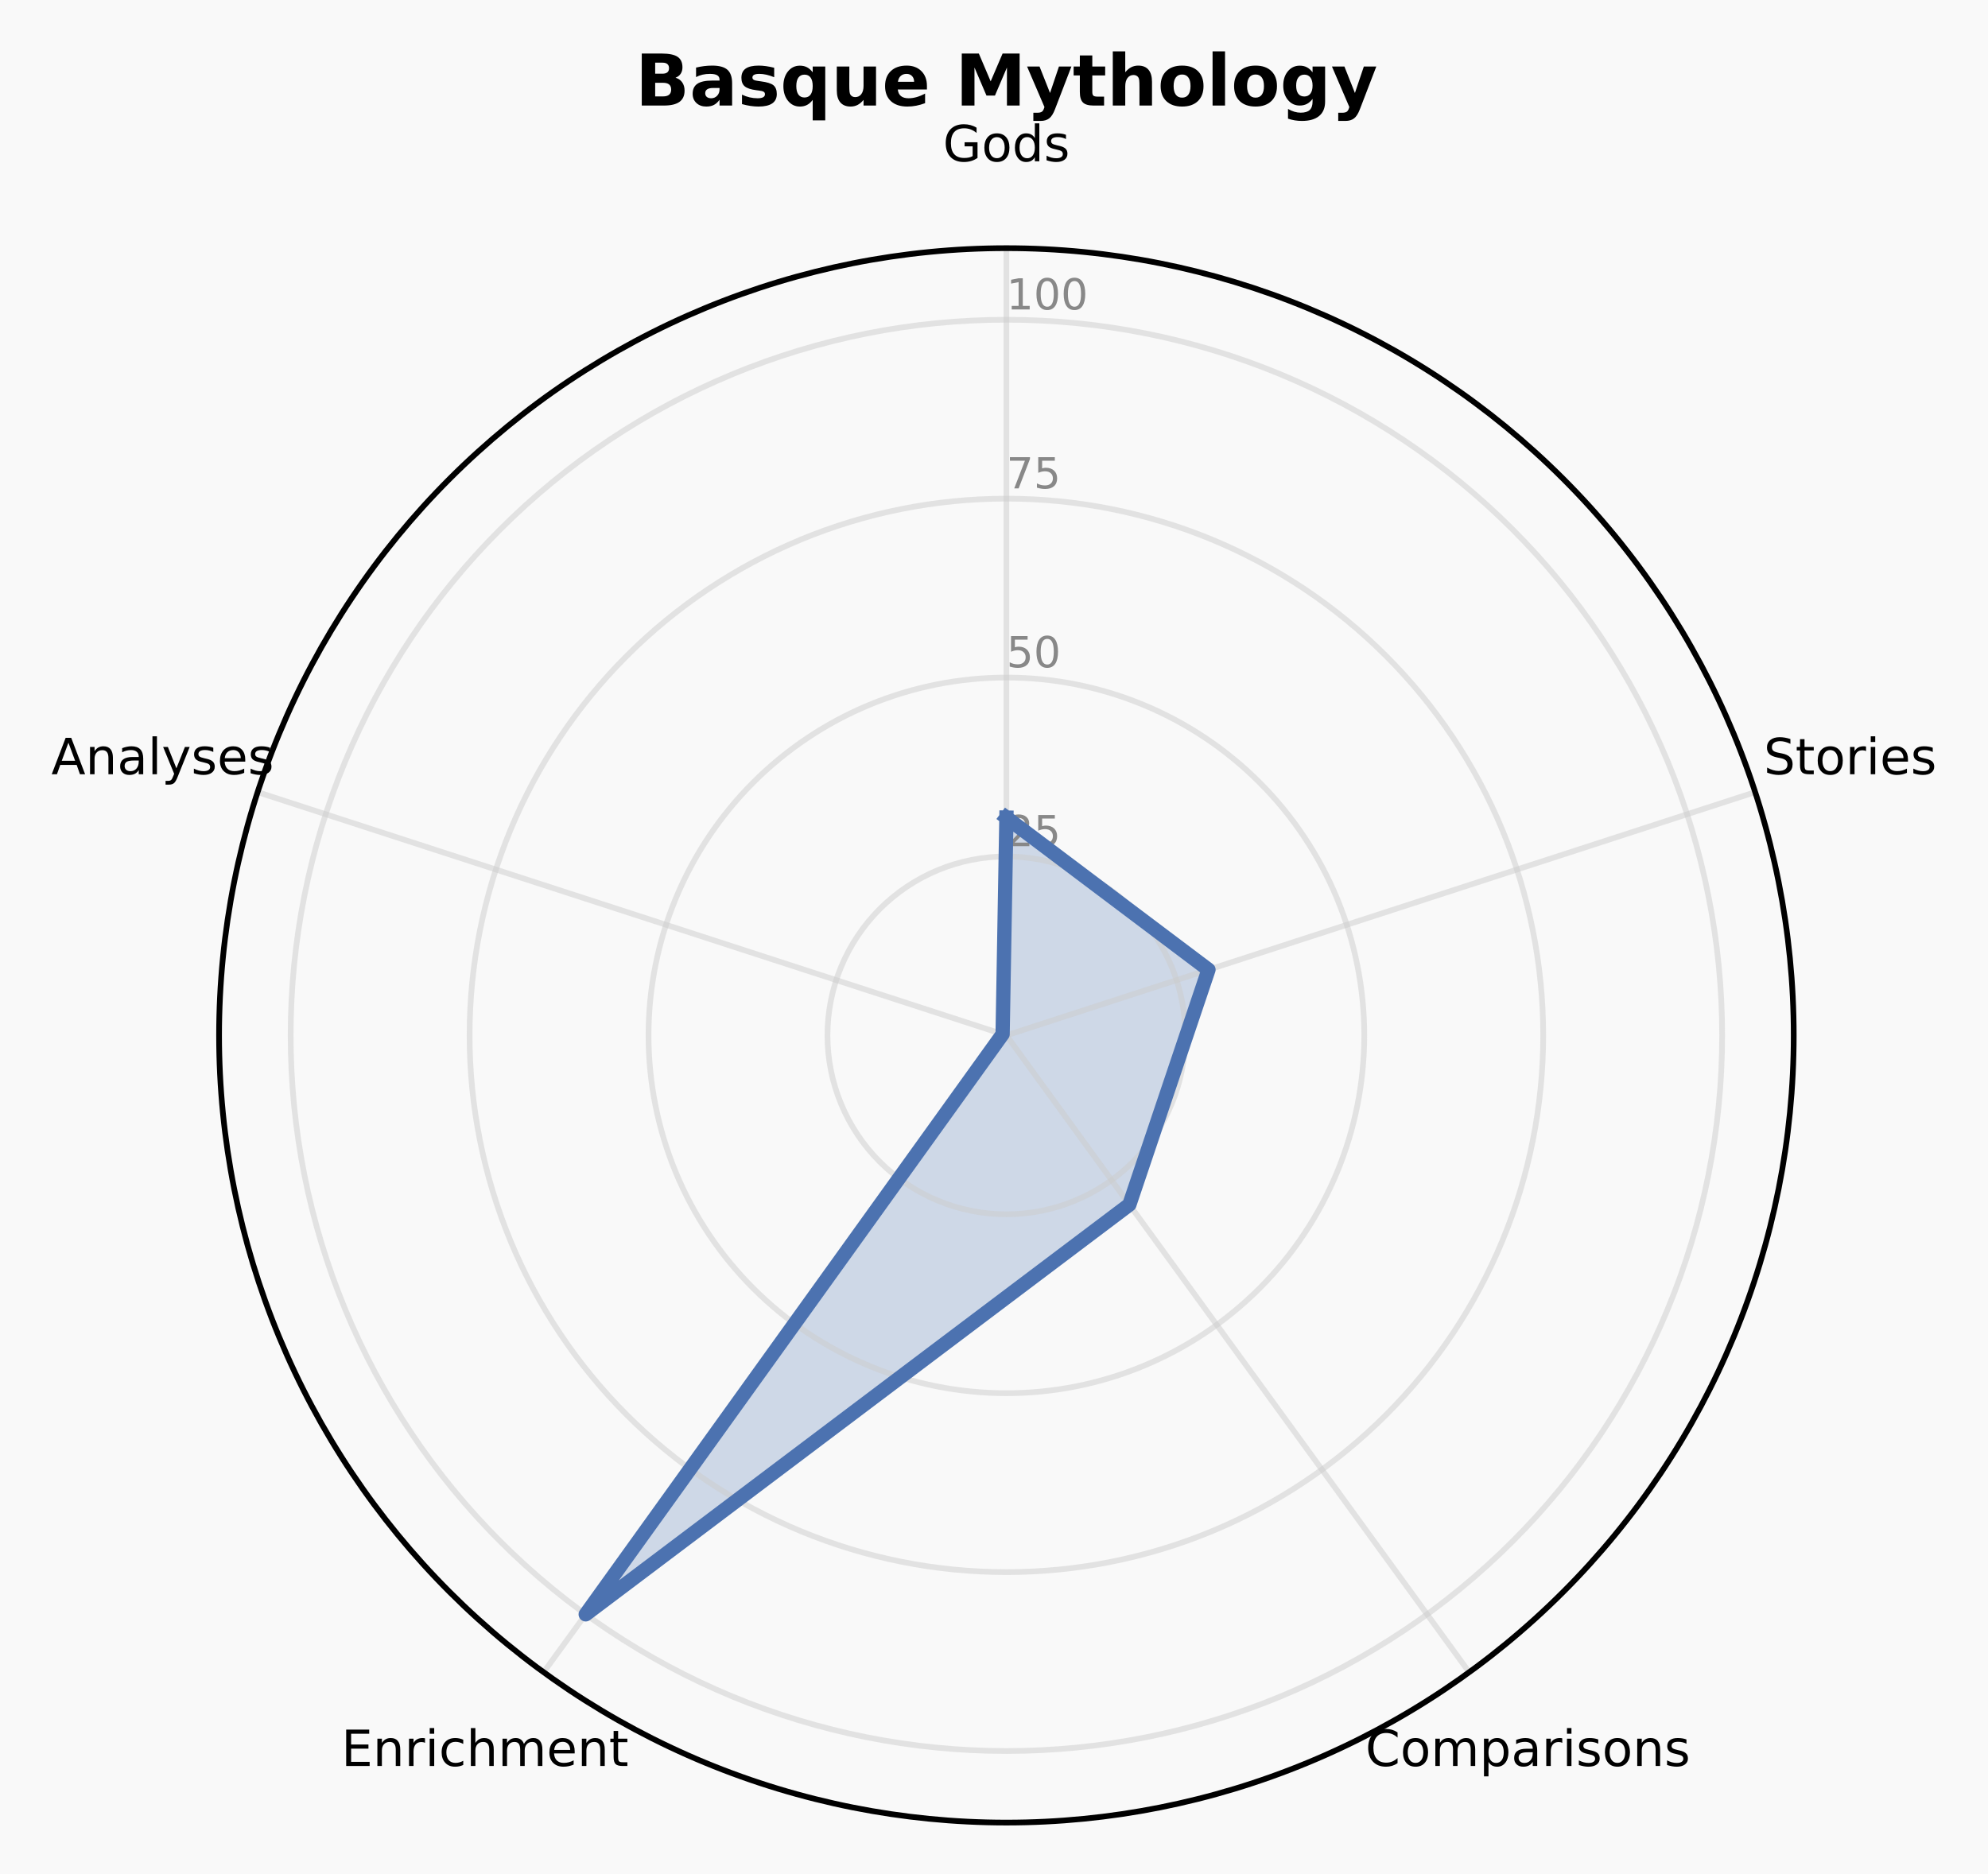
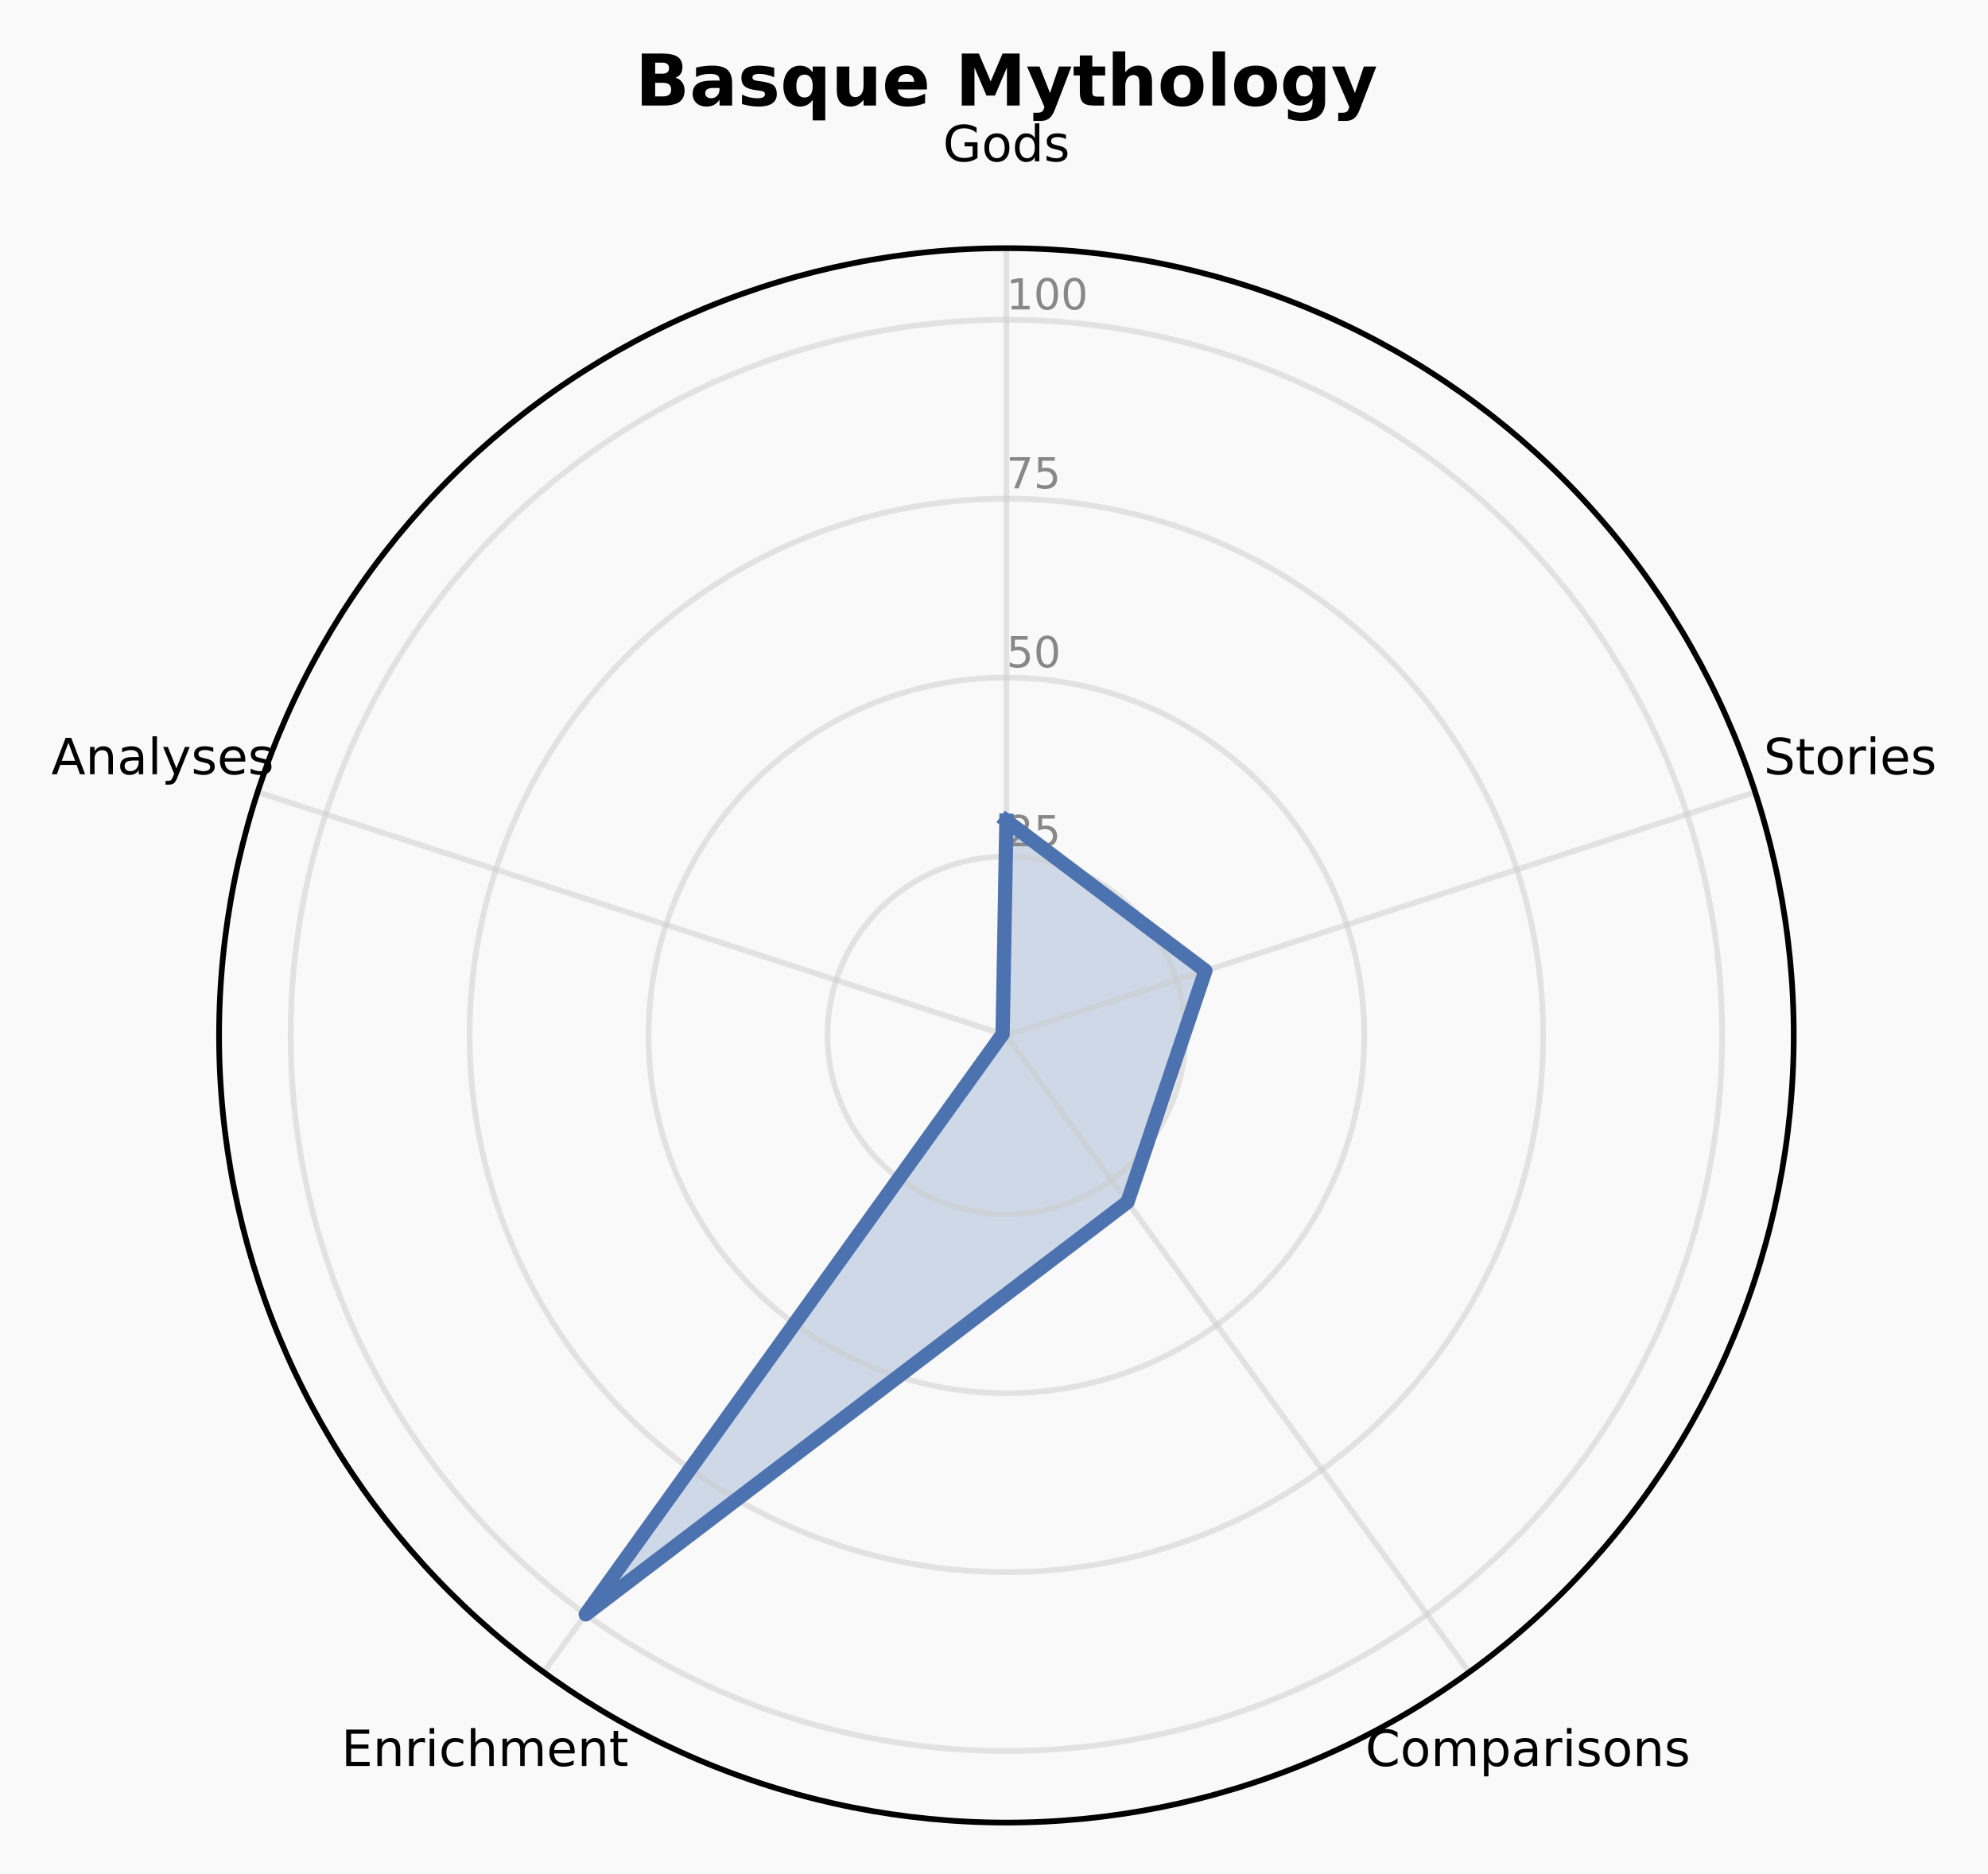
<svg xmlns="http://www.w3.org/2000/svg" xmlns:xlink="http://www.w3.org/1999/xlink" width="278.709pt" height="262.758pt" viewBox="0 0 278.709 262.758" version="1.1">
  <defs>
    <style type="text/css">*{stroke-linejoin: round; stroke-linecap: butt}</style>
  </defs>
  <g id="figure_1">
    <g id="patch_1">
      <path d="M 0 262.758  L 278.709 262.758  L 278.709 0  L 0 0  z " style="fill: #f9f9f9" />
    </g>
    <g id="axes_1">
      <g id="patch_2">
        <path d="M 251.473 145.178  C 251.473 130.683 248.618 116.329 243.071 102.938  C 237.524 89.546 229.393 77.377 219.143 67.128  C 208.894 56.878 196.725 48.748 183.334 43.201  C 169.942 37.654 155.588 34.798 141.093 34.798  C 126.598 34.798 112.244 37.654 98.853 43.201  C 85.461 48.748 73.293 56.878 63.043 67.128  C 52.794 77.377 44.663 89.546 39.116 102.938  C 33.569 116.329 30.714 130.683 30.714 145.178  C 30.714 159.673 33.569 174.027 39.116 187.418  C 44.663 200.81 52.794 212.979 63.043 223.228  C 73.293 233.478 85.461 241.609 98.853 247.155  C 112.244 252.702 126.598 255.558 141.093 255.558  C 155.588 255.558 169.942 252.702 183.334 247.155  C 196.725 241.609 208.894 233.478 219.143 223.228  C 229.393 212.979 237.524 200.81 243.071 187.418  C 248.618 174.027 251.473 159.673 251.473 145.178  M 141.093 145.178  C 141.093 145.178 141.093 145.178 141.093 145.178  C 141.093 145.178 141.093 145.178 141.093 145.178  C 141.093 145.178 141.093 145.178 141.093 145.178  C 141.093 145.178 141.093 145.178 141.093 145.178  C 141.093 145.178 141.093 145.178 141.093 145.178  C 141.093 145.178 141.093 145.178 141.093 145.178  C 141.093 145.178 141.093 145.178 141.093 145.178  C 141.093 145.178 141.093 145.178 141.093 145.178  C 141.093 145.178 141.093 145.178 141.093 145.178  C 141.093 145.178 141.093 145.178 141.093 145.178  C 141.093 145.178 141.093 145.178 141.093 145.178  C 141.093 145.178 141.093 145.178 141.093 145.178  C 141.093 145.178 141.093 145.178 141.093 145.178  C 141.093 145.178 141.093 145.178 141.093 145.178  C 141.093 145.178 141.093 145.178 141.093 145.178  C 141.093 145.178 141.093 145.178 141.093 145.178  z " style="fill: #f9f9f9" />
      </g>
      <g id="patch_3">
-         <path d="M 141.093 114.638  L 169.425 135.972  L 158.334 168.908  L 82.112 226.359  L 140.563 145.006  z " clip-path="url(#pfc10787998)" style="fill: #4c72b0; opacity: 0.25; stroke: #4c72b0; stroke-linejoin: miter" />
+         <path d="M 141.093 115.075  L 168.989 136.114  L 158.073 168.548  L 82.112 226.359  L 140.563 145.006  z " clip-path="url(#pab6b3aecd0)" style="fill: #4c72b0; opacity: 0.25; stroke: #4c72b0; stroke-linejoin: miter" />
      </g>
      <g id="matplotlib.axis_1">
        <g id="xtick_1">
          <g id="line2d_1">
-             <path d="M 141.093 145.178  L 141.093 34.798  " clip-path="url(#pfc10787998)" style="fill: none; stroke: #cccccc; stroke-opacity: 0.5; stroke-width: 0.8; stroke-linecap: square" />
+             <path d="M 141.093 145.178  L 141.093 34.798  " clip-path="url(#pab6b3aecd0)" style="fill: none; stroke: #cccccc; stroke-opacity: 0.5; stroke-width: 0.8; stroke-linecap: square" />
          </g>
          <g id="text_1">
            <g transform="translate(132.1945 22.61707) scale(0.07 -0.07)">
              <defs>
                <path id="DejaVuSans-2a" d="M 3809 666  L 3809 1919  L 2778 1919  L 2778 2438  L 4434 2438  L 4434 434  Q 4069 175 3628 42  Q 3188 -91 2688 -91  Q 1594 -91 976 548  Q 359 1188 359 2328  Q 359 3472 976 4111  Q 1594 4750 2688 4750  Q 3144 4750 3555 4637  Q 3966 4525 4313 4306  L 4313 3634  Q 3963 3931 3569 4081  Q 3175 4231 2741 4231  Q 1884 4231 1454 3753  Q 1025 3275 1025 2328  Q 1025 1384 1454 906  Q 1884 428 2741 428  Q 3075 428 3337 486  Q 3600 544 3809 666  z " transform="scale(0.015625)" />
                <path id="DejaVuSans-52" d="M 1959 3097  Q 1497 3097 1228 2736  Q 959 2375 959 1747  Q 959 1119 1226 758  Q 1494 397 1959 397  Q 2419 397 2687 759  Q 2956 1122 2956 1747  Q 2956 2369 2687 2733  Q 2419 3097 1959 3097  z M 1959 3584  Q 2709 3584 3137 3096  Q 3566 2609 3566 1747  Q 3566 888 3137 398  Q 2709 -91 1959 -91  Q 1206 -91 779 398  Q 353 888 353 1747  Q 353 2609 779 3096  Q 1206 3584 1959 3584  z " transform="scale(0.015625)" />
                <path id="DejaVuSans-47" d="M 2906 2969  L 2906 4863  L 3481 4863  L 3481 0  L 2906 0  L 2906 525  Q 2725 213 2448 61  Q 2172 -91 1784 -91  Q 1150 -91 751 415  Q 353 922 353 1747  Q 353 2572 751 3078  Q 1150 3584 1784 3584  Q 2172 3584 2448 3432  Q 2725 3281 2906 2969  z M 947 1747  Q 947 1113 1208 752  Q 1469 391 1925 391  Q 2381 391 2643 752  Q 2906 1113 2906 1747  Q 2906 2381 2643 2742  Q 2381 3103 1925 3103  Q 1469 3103 1208 2742  Q 947 2381 947 1747  z " transform="scale(0.015625)" />
                <path id="DejaVuSans-56" d="M 2834 3397  L 2834 2853  Q 2591 2978 2328 3040  Q 2066 3103 1784 3103  Q 1356 3103 1142 2972  Q 928 2841 928 2578  Q 928 2378 1081 2264  Q 1234 2150 1697 2047  L 1894 2003  Q 2506 1872 2764 1633  Q 3022 1394 3022 966  Q 3022 478 2636 193  Q 2250 -91 1575 -91  Q 1294 -91 989 -36  Q 684 19 347 128  L 347 722  Q 666 556 975 473  Q 1284 391 1588 391  Q 1994 391 2212 530  Q 2431 669 2431 922  Q 2431 1156 2273 1281  Q 2116 1406 1581 1522  L 1381 1569  Q 847 1681 609 1914  Q 372 2147 372 2553  Q 372 3047 722 3315  Q 1072 3584 1716 3584  Q 2034 3584 2315 3537  Q 2597 3491 2834 3397  z " transform="scale(0.015625)" />
              </defs>
              <use xlink:href="#DejaVuSans-2a" />
              <use xlink:href="#DejaVuSans-52" transform="translate(77.48438 0)" />
              <use xlink:href="#DejaVuSans-47" transform="translate(138.6719 0)" />
              <use xlink:href="#DejaVuSans-56" transform="translate(202.1562 0)" />
            </g>
          </g>
        </g>
        <g id="xtick_2">
          <g id="line2d_2">
-             <path d="M 141.093 145.178  L 246.07 111.069  " clip-path="url(#pfc10787998)" style="fill: none; stroke: #cccccc; stroke-opacity: 0.5; stroke-width: 0.8; stroke-linecap: square" />
+             <path d="M 141.093 145.178  L 246.07 111.069  " clip-path="url(#pab6b3aecd0)" style="fill: none; stroke: #cccccc; stroke-opacity: 0.5; stroke-width: 0.8; stroke-linecap: square" />
          </g>
          <g id="text_2">
            <g transform="translate(247.2616 108.5613) scale(0.07 -0.07)">
              <defs>
                <path id="DejaVuSans-36" d="M 3425 4513  L 3425 3897  Q 3066 4069 2747 4153  Q 2428 4238 2131 4238  Q 1616 4238 1336 4038  Q 1056 3838 1056 3469  Q 1056 3159 1242 3001  Q 1428 2844 1947 2747  L 2328 2669  Q 3034 2534 3370 2195  Q 3706 1856 3706 1288  Q 3706 609 3251 259  Q 2797 -91 1919 -91  Q 1588 -91 1214 -16  Q 841 59 441 206  L 441 856  Q 825 641 1194 531  Q 1563 422 1919 422  Q 2459 422 2753 634  Q 3047 847 3047 1241  Q 3047 1584 2836 1778  Q 2625 1972 2144 2069  L 1759 2144  Q 1053 2284 737 2584  Q 422 2884 422 3419  Q 422 4038 858 4394  Q 1294 4750 2059 4750  Q 2388 4750 2728 4690  Q 3069 4631 3425 4513  z " transform="scale(0.015625)" />
                <path id="DejaVuSans-57" d="M 1172 4494  L 1172 3500  L 2356 3500  L 2356 3053  L 1172 3053  L 1172 1153  Q 1172 725 1289 603  Q 1406 481 1766 481  L 2356 481  L 2356 0  L 1766 0  Q 1100 0 847 248  Q 594 497 594 1153  L 594 3053  L 172 3053  L 172 3500  L 594 3500  L 594 4494  L 1172 4494  z " transform="scale(0.015625)" />
                <path id="DejaVuSans-55" d="M 2631 2963  Q 2534 3019 2420 3045  Q 2306 3072 2169 3072  Q 1681 3072 1420 2755  Q 1159 2438 1159 1844  L 1159 0  L 581 0  L 581 3500  L 1159 3500  L 1159 2956  Q 1341 3275 1631 3429  Q 1922 3584 2338 3584  Q 2397 3584 2469 3576  Q 2541 3569 2628 3553  L 2631 2963  z " transform="scale(0.015625)" />
                <path id="DejaVuSans-4c" d="M 603 3500  L 1178 3500  L 1178 0  L 603 0  L 603 3500  z M 603 4863  L 1178 4863  L 1178 4134  L 603 4134  L 603 4863  z " transform="scale(0.015625)" />
                <path id="DejaVuSans-48" d="M 3597 1894  L 3597 1613  L 953 1613  Q 991 1019 1311 708  Q 1631 397 2203 397  Q 2534 397 2845 478  Q 3156 559 3463 722  L 3463 178  Q 3153 47 2828 -22  Q 2503 -91 2169 -91  Q 1331 -91 842 396  Q 353 884 353 1716  Q 353 2575 817 3079  Q 1281 3584 2069 3584  Q 2775 3584 3186 3129  Q 3597 2675 3597 1894  z M 3022 2063  Q 3016 2534 2758 2815  Q 2500 3097 2075 3097  Q 1594 3097 1305 2825  Q 1016 2553 972 2059  L 3022 2063  z " transform="scale(0.015625)" />
              </defs>
              <use xlink:href="#DejaVuSans-36" />
              <use xlink:href="#DejaVuSans-57" transform="translate(63.48438 0)" />
              <use xlink:href="#DejaVuSans-52" transform="translate(102.6875 0)" />
              <use xlink:href="#DejaVuSans-55" transform="translate(163.875 0)" />
              <use xlink:href="#DejaVuSans-4c" transform="translate(204.9844 0)" />
              <use xlink:href="#DejaVuSans-48" transform="translate(232.7656 0)" />
              <use xlink:href="#DejaVuSans-56" transform="translate(294.2969 0)" />
            </g>
          </g>
        </g>
        <g id="xtick_3">
          <g id="line2d_3">
-             <path d="M 141.093 145.178  L 205.973 234.477  " clip-path="url(#pfc10787998)" style="fill: none; stroke: #cccccc; stroke-opacity: 0.5; stroke-width: 0.8; stroke-linecap: square" />
+             <path d="M 141.093 145.178  L 205.973 234.477  " clip-path="url(#pab6b3aecd0)" style="fill: none; stroke: #cccccc; stroke-opacity: 0.5; stroke-width: 0.8; stroke-linecap: square" />
          </g>
          <g id="text_3">
            <g transform="translate(191.4228 247.6219) scale(0.07 -0.07)">
              <defs>
                <path id="DejaVuSans-26" d="M 4122 4306  L 4122 3641  Q 3803 3938 3442 4084  Q 3081 4231 2675 4231  Q 1875 4231 1450 3742  Q 1025 3253 1025 2328  Q 1025 1406 1450 917  Q 1875 428 2675 428  Q 3081 428 3442 575  Q 3803 722 4122 1019  L 4122 359  Q 3791 134 3420 21  Q 3050 -91 2638 -91  Q 1578 -91 968 557  Q 359 1206 359 2328  Q 359 3453 968 4101  Q 1578 4750 2638 4750  Q 3056 4750 3426 4639  Q 3797 4528 4122 4306  z " transform="scale(0.015625)" />
                <path id="DejaVuSans-50" d="M 3328 2828  Q 3544 3216 3844 3400  Q 4144 3584 4550 3584  Q 5097 3584 5394 3201  Q 5691 2819 5691 2113  L 5691 0  L 5113 0  L 5113 2094  Q 5113 2597 4934 2840  Q 4756 3084 4391 3084  Q 3944 3084 3684 2787  Q 3425 2491 3425 1978  L 3425 0  L 2847 0  L 2847 2094  Q 2847 2600 2669 2842  Q 2491 3084 2119 3084  Q 1678 3084 1418 2786  Q 1159 2488 1159 1978  L 1159 0  L 581 0  L 581 3500  L 1159 3500  L 1159 2956  Q 1356 3278 1631 3431  Q 1906 3584 2284 3584  Q 2666 3584 2933 3390  Q 3200 3197 3328 2828  z " transform="scale(0.015625)" />
                <path id="DejaVuSans-53" d="M 1159 525  L 1159 -1331  L 581 -1331  L 581 3500  L 1159 3500  L 1159 2969  Q 1341 3281 1617 3432  Q 1894 3584 2278 3584  Q 2916 3584 3314 3078  Q 3713 2572 3713 1747  Q 3713 922 3314 415  Q 2916 -91 2278 -91  Q 1894 -91 1617 61  Q 1341 213 1159 525  z M 3116 1747  Q 3116 2381 2855 2742  Q 2594 3103 2138 3103  Q 1681 3103 1420 2742  Q 1159 2381 1159 1747  Q 1159 1113 1420 752  Q 1681 391 2138 391  Q 2594 391 2855 752  Q 3116 1113 3116 1747  z " transform="scale(0.015625)" />
                <path id="DejaVuSans-44" d="M 2194 1759  Q 1497 1759 1228 1600  Q 959 1441 959 1056  Q 959 750 1161 570  Q 1363 391 1709 391  Q 2188 391 2477 730  Q 2766 1069 2766 1631  L 2766 1759  L 2194 1759  z M 3341 1997  L 3341 0  L 2766 0  L 2766 531  Q 2569 213 2275 61  Q 1981 -91 1556 -91  Q 1019 -91 701 211  Q 384 513 384 1019  Q 384 1609 779 1909  Q 1175 2209 1959 2209  L 2766 2209  L 2766 2266  Q 2766 2663 2505 2880  Q 2244 3097 1772 3097  Q 1472 3097 1187 3025  Q 903 2953 641 2809  L 641 3341  Q 956 3463 1253 3523  Q 1550 3584 1831 3584  Q 2591 3584 2966 3190  Q 3341 2797 3341 1997  z " transform="scale(0.015625)" />
                <path id="DejaVuSans-51" d="M 3513 2113  L 3513 0  L 2938 0  L 2938 2094  Q 2938 2591 2744 2837  Q 2550 3084 2163 3084  Q 1697 3084 1428 2787  Q 1159 2491 1159 1978  L 1159 0  L 581 0  L 581 3500  L 1159 3500  L 1159 2956  Q 1366 3272 1645 3428  Q 1925 3584 2291 3584  Q 2894 3584 3203 3211  Q 3513 2838 3513 2113  z " transform="scale(0.015625)" />
              </defs>
              <use xlink:href="#DejaVuSans-26" />
              <use xlink:href="#DejaVuSans-52" transform="translate(69.82812 0)" />
              <use xlink:href="#DejaVuSans-50" transform="translate(131.0156 0)" />
              <use xlink:href="#DejaVuSans-53" transform="translate(228.4219 0)" />
              <use xlink:href="#DejaVuSans-44" transform="translate(291.9062 0)" />
              <use xlink:href="#DejaVuSans-55" transform="translate(353.1875 0)" />
              <use xlink:href="#DejaVuSans-4c" transform="translate(394.2969 0)" />
              <use xlink:href="#DejaVuSans-56" transform="translate(422.0781 0)" />
              <use xlink:href="#DejaVuSans-52" transform="translate(474.1719 0)" />
              <use xlink:href="#DejaVuSans-51" transform="translate(535.3594 0)" />
              <use xlink:href="#DejaVuSans-56" transform="translate(598.7344 0)" />
            </g>
          </g>
        </g>
        <g id="xtick_4">
          <g id="line2d_4">
-             <path d="M 141.093 145.178  L 76.214 234.477  " clip-path="url(#pfc10787998)" style="fill: none; stroke: #cccccc; stroke-opacity: 0.5; stroke-width: 0.8; stroke-linecap: square" />
+             <path d="M 141.093 145.178  L 76.214 234.477  " clip-path="url(#pab6b3aecd0)" style="fill: none; stroke: #cccccc; stroke-opacity: 0.5; stroke-width: 0.8; stroke-linecap: square" />
          </g>
          <g id="text_4">
            <g transform="translate(47.8483 247.6219) scale(0.07 -0.07)">
              <defs>
                <path id="DejaVuSans-28" d="M 628 4666  L 3578 4666  L 3578 4134  L 1259 4134  L 1259 2753  L 3481 2753  L 3481 2222  L 1259 2222  L 1259 531  L 3634 531  L 3634 0  L 628 0  L 628 4666  z " transform="scale(0.015625)" />
                <path id="DejaVuSans-46" d="M 3122 3366  L 3122 2828  Q 2878 2963 2633 3030  Q 2388 3097 2138 3097  Q 1578 3097 1268 2742  Q 959 2388 959 1747  Q 959 1106 1268 751  Q 1578 397 2138 397  Q 2388 397 2633 464  Q 2878 531 3122 666  L 3122 134  Q 2881 22 2623 -34  Q 2366 -91 2075 -91  Q 1284 -91 818 406  Q 353 903 353 1747  Q 353 2603 823 3093  Q 1294 3584 2113 3584  Q 2378 3584 2631 3529  Q 2884 3475 3122 3366  z " transform="scale(0.015625)" />
                <path id="DejaVuSans-4b" d="M 3513 2113  L 3513 0  L 2938 0  L 2938 2094  Q 2938 2591 2744 2837  Q 2550 3084 2163 3084  Q 1697 3084 1428 2787  Q 1159 2491 1159 1978  L 1159 0  L 581 0  L 581 4863  L 1159 4863  L 1159 2956  Q 1366 3272 1645 3428  Q 1925 3584 2291 3584  Q 2894 3584 3203 3211  Q 3513 2838 3513 2113  z " transform="scale(0.015625)" />
              </defs>
              <use xlink:href="#DejaVuSans-28" />
              <use xlink:href="#DejaVuSans-51" transform="translate(63.1875 0)" />
              <use xlink:href="#DejaVuSans-55" transform="translate(126.5625 0)" />
              <use xlink:href="#DejaVuSans-4c" transform="translate(167.6719 0)" />
              <use xlink:href="#DejaVuSans-46" transform="translate(195.4531 0)" />
              <use xlink:href="#DejaVuSans-4b" transform="translate(250.4375 0)" />
              <use xlink:href="#DejaVuSans-50" transform="translate(313.8125 0)" />
              <use xlink:href="#DejaVuSans-48" transform="translate(411.2188 0)" />
              <use xlink:href="#DejaVuSans-51" transform="translate(472.75 0)" />
              <use xlink:href="#DejaVuSans-57" transform="translate(536.125 0)" />
            </g>
          </g>
        </g>
        <g id="xtick_5">
          <g id="line2d_5">
-             <path d="M 141.093 145.178  L 36.116 111.069  " clip-path="url(#pfc10787998)" style="fill: none; stroke: #cccccc; stroke-opacity: 0.5; stroke-width: 0.8; stroke-linecap: square" />
+             <path d="M 141.093 145.178  L 36.116 111.069  " clip-path="url(#pab6b3aecd0)" style="fill: none; stroke: #cccccc; stroke-opacity: 0.5; stroke-width: 0.8; stroke-linecap: square" />
          </g>
          <g id="text_5">
            <g transform="translate(7.2 108.5613) scale(0.07 -0.07)">
              <defs>
                <path id="DejaVuSans-24" d="M 2188 4044  L 1331 1722  L 3047 1722  L 2188 4044  z M 1831 4666  L 2547 4666  L 4325 0  L 3669 0  L 3244 1197  L 1141 1197  L 716 0  L 50 0  L 1831 4666  z " transform="scale(0.015625)" />
                <path id="DejaVuSans-4f" d="M 603 4863  L 1178 4863  L 1178 0  L 603 0  L 603 4863  z " transform="scale(0.015625)" />
                <path id="DejaVuSans-5c" d="M 2059 -325  Q 1816 -950 1584 -1140  Q 1353 -1331 966 -1331  L 506 -1331  L 506 -850  L 844 -850  Q 1081 -850 1212 -737  Q 1344 -625 1503 -206  L 1606 56  L 191 3500  L 800 3500  L 1894 763  L 2988 3500  L 3597 3500  L 2059 -325  z " transform="scale(0.015625)" />
              </defs>
              <use xlink:href="#DejaVuSans-24" />
              <use xlink:href="#DejaVuSans-51" transform="translate(68.40625 0)" />
              <use xlink:href="#DejaVuSans-44" transform="translate(131.7812 0)" />
              <use xlink:href="#DejaVuSans-4f" transform="translate(193.0625 0)" />
              <use xlink:href="#DejaVuSans-5c" transform="translate(220.8438 0)" />
              <use xlink:href="#DejaVuSans-56" transform="translate(280.0312 0)" />
              <use xlink:href="#DejaVuSans-48" transform="translate(332.125 0)" />
              <use xlink:href="#DejaVuSans-56" transform="translate(393.6562 0)" />
            </g>
          </g>
        </g>
      </g>
      <g id="matplotlib.axis_2">
        <g id="ytick_1">
          <g id="line2d_6">
-             <path d="M 141.093 120.092  C 144.388 120.092 147.65 120.741 150.693 122.001  C 153.737 123.262 156.503 125.11 158.832 127.439  C 161.161 129.769 163.009 132.534 164.27 135.578  C 165.531 138.621 166.18 141.884 166.18 145.178  C 166.18 148.472 165.531 151.735 164.27 154.778  C 163.009 157.822 161.161 160.587 158.832 162.917  C 156.503 165.246 153.737 167.094 150.693 168.355  C 147.65 169.615 144.388 170.264 141.093 170.264  C 137.799 170.264 134.537 169.615 131.493 168.355  C 128.45 167.094 125.684 165.246 123.355 162.917  C 121.025 160.587 119.177 157.822 117.917 154.778  C 116.656 151.735 116.007 148.472 116.007 145.178  C 116.007 141.884 116.656 138.621 117.917 135.578  C 119.177 132.534 121.025 129.769 123.355 127.439  C 125.684 125.11 128.45 123.262 131.493 122.001  C 134.537 120.741 137.799 120.092 141.093 120.092  " clip-path="url(#pfc10787998)" style="fill: none; stroke: #cccccc; stroke-opacity: 0.5; stroke-width: 0.8; stroke-linecap: square" />
+             <path d="M 141.093 120.092  C 144.388 120.092 147.65 120.741 150.693 122.001  C 153.737 123.262 156.503 125.11 158.832 127.439  C 161.161 129.769 163.009 132.534 164.27 135.578  C 165.531 138.621 166.18 141.884 166.18 145.178  C 166.18 148.472 165.531 151.735 164.27 154.778  C 163.009 157.822 161.161 160.587 158.832 162.917  C 156.503 165.246 153.737 167.094 150.693 168.355  C 147.65 169.615 144.388 170.264 141.093 170.264  C 137.799 170.264 134.537 169.615 131.493 168.355  C 128.45 167.094 125.684 165.246 123.355 162.917  C 121.025 160.587 119.177 157.822 117.917 154.778  C 116.656 151.735 116.007 148.472 116.007 145.178  C 116.007 141.884 116.656 138.621 117.917 135.578  C 119.177 132.534 121.025 129.769 123.355 127.439  C 125.684 125.11 128.45 123.262 131.493 122.001  C 134.537 120.741 137.799 120.092 141.093 120.092  " clip-path="url(#pab6b3aecd0)" style="fill: none; stroke: #cccccc; stroke-opacity: 0.5; stroke-width: 0.8; stroke-linecap: square" />
          </g>
          <g id="text_6">
            <g style="fill: #888888" transform="translate(141.0933 118.6504) scale(0.06 -0.06)">
              <defs>
                <path id="DejaVuSans-15" d="M 1228 531  L 3431 531  L 3431 0  L 469 0  L 469 531  Q 828 903 1448 1529  Q 2069 2156 2228 2338  Q 2531 2678 2651 2914  Q 2772 3150 2772 3378  Q 2772 3750 2511 3984  Q 2250 4219 1831 4219  Q 1534 4219 1204 4116  Q 875 4013 500 3803  L 500 4441  Q 881 4594 1212 4672  Q 1544 4750 1819 4750  Q 2544 4750 2975 4387  Q 3406 4025 3406 3419  Q 3406 3131 3298 2873  Q 3191 2616 2906 2266  Q 2828 2175 2409 1742  Q 1991 1309 1228 531  z " transform="scale(0.015625)" />
                <path id="DejaVuSans-18" d="M 691 4666  L 3169 4666  L 3169 4134  L 1269 4134  L 1269 2991  Q 1406 3038 1543 3061  Q 1681 3084 1819 3084  Q 2600 3084 3056 2656  Q 3513 2228 3513 1497  Q 3513 744 3044 326  Q 2575 -91 1722 -91  Q 1428 -91 1123 -41  Q 819 9 494 109  L 494 744  Q 775 591 1075 516  Q 1375 441 1709 441  Q 2250 441 2565 725  Q 2881 1009 2881 1497  Q 2881 1984 2565 2268  Q 2250 2553 1709 2553  Q 1456 2553 1204 2497  Q 953 2441 691 2322  L 691 4666  z " transform="scale(0.015625)" />
              </defs>
              <use xlink:href="#DejaVuSans-15" />
              <use xlink:href="#DejaVuSans-18" transform="translate(63.625 0)" />
            </g>
          </g>
        </g>
        <g id="ytick_2">
          <g id="line2d_7">
-             <path d="M 141.093 95.005  C 147.682 95.005 154.206 96.303 160.293 98.825  C 166.381 101.346 171.912 105.042 176.571 109.701  C 181.229 114.36 184.925 119.891 187.447 125.978  C 189.968 132.065 191.266 138.589 191.266 145.178  C 191.266 151.767 189.968 158.291 187.447 164.378  C 184.925 170.465 181.229 175.997 176.571 180.655  C 171.912 185.314 166.381 189.01 160.293 191.531  C 154.206 194.053 147.682 195.351 141.093 195.351  C 134.505 195.351 127.98 194.053 121.893 191.531  C 115.806 189.01 110.275 185.314 105.616 180.655  C 100.957 175.997 97.261 170.465 94.74 164.378  C 92.219 158.291 90.921 151.767 90.921 145.178  C 90.921 138.589 92.219 132.065 94.74 125.978  C 97.261 119.891 100.957 114.36 105.616 109.701  C 110.275 105.042 115.806 101.346 121.893 98.825  C 127.98 96.303 134.505 95.005 141.093 95.005  " clip-path="url(#pfc10787998)" style="fill: none; stroke: #cccccc; stroke-opacity: 0.5; stroke-width: 0.8; stroke-linecap: square" />
+             <path d="M 141.093 95.005  C 147.682 95.005 154.206 96.303 160.293 98.825  C 166.381 101.346 171.912 105.042 176.571 109.701  C 181.229 114.36 184.925 119.891 187.447 125.978  C 189.968 132.065 191.266 138.589 191.266 145.178  C 191.266 151.767 189.968 158.291 187.447 164.378  C 184.925 170.465 181.229 175.997 176.571 180.655  C 171.912 185.314 166.381 189.01 160.293 191.531  C 154.206 194.053 147.682 195.351 141.093 195.351  C 134.505 195.351 127.98 194.053 121.893 191.531  C 115.806 189.01 110.275 185.314 105.616 180.655  C 100.957 175.997 97.261 170.465 94.74 164.378  C 92.219 158.291 90.921 151.767 90.921 145.178  C 90.921 138.589 92.219 132.065 94.74 125.978  C 97.261 119.891 100.957 114.36 105.616 109.701  C 110.275 105.042 115.806 101.346 121.893 98.825  C 127.98 96.303 134.505 95.005 141.093 95.005  " clip-path="url(#pab6b3aecd0)" style="fill: none; stroke: #cccccc; stroke-opacity: 0.5; stroke-width: 0.8; stroke-linecap: square" />
          </g>
          <g id="text_7">
            <g style="fill: #888888" transform="translate(141.0933 93.56408) scale(0.06 -0.06)">
              <defs>
                <path id="DejaVuSans-13" d="M 2034 4250  Q 1547 4250 1301 3770  Q 1056 3291 1056 2328  Q 1056 1369 1301 889  Q 1547 409 2034 409  Q 2525 409 2770 889  Q 3016 1369 3016 2328  Q 3016 3291 2770 3770  Q 2525 4250 2034 4250  z M 2034 4750  Q 2819 4750 3233 4129  Q 3647 3509 3647 2328  Q 3647 1150 3233 529  Q 2819 -91 2034 -91  Q 1250 -91 836 529  Q 422 1150 422 2328  Q 422 3509 836 4129  Q 1250 4750 2034 4750  z " transform="scale(0.015625)" />
              </defs>
              <use xlink:href="#DejaVuSans-18" />
              <use xlink:href="#DejaVuSans-13" transform="translate(63.625 0)" />
            </g>
          </g>
        </g>
        <g id="ytick_3">
          <g id="line2d_8">
-             <path d="M 141.093 69.919  C 150.976 69.919 160.763 71.866 169.894 75.648  C 179.024 79.43 187.321 84.974 194.309 91.962  C 201.298 98.95 206.841 107.247 210.623 116.378  C 214.405 125.508 216.352 135.295 216.352 145.178  C 216.352 155.061 214.405 164.848 210.623 173.978  C 206.841 183.109 201.298 191.406 194.309 198.394  C 187.321 205.382 179.024 210.926 169.894 214.708  C 160.763 218.49 150.976 220.437 141.093 220.437  C 131.21 220.437 121.424 218.49 112.293 214.708  C 103.162 210.926 94.866 205.382 87.877 198.394  C 80.889 191.406 75.345 183.109 71.563 173.978  C 67.781 164.848 65.834 155.061 65.834 145.178  C 65.834 135.295 67.781 125.508 71.563 116.378  C 75.345 107.247 80.889 98.95 87.877 91.962  C 94.866 84.974 103.162 79.43 112.293 75.648  C 121.424 71.866 131.21 69.919 141.093 69.919  " clip-path="url(#pfc10787998)" style="fill: none; stroke: #cccccc; stroke-opacity: 0.5; stroke-width: 0.8; stroke-linecap: square" />
+             <path d="M 141.093 69.919  C 150.976 69.919 160.763 71.866 169.894 75.648  C 179.024 79.43 187.321 84.974 194.309 91.962  C 201.298 98.95 206.841 107.247 210.623 116.378  C 214.405 125.508 216.352 135.295 216.352 145.178  C 216.352 155.061 214.405 164.848 210.623 173.978  C 206.841 183.109 201.298 191.406 194.309 198.394  C 187.321 205.382 179.024 210.926 169.894 214.708  C 160.763 218.49 150.976 220.437 141.093 220.437  C 131.21 220.437 121.424 218.49 112.293 214.708  C 103.162 210.926 94.866 205.382 87.877 198.394  C 80.889 191.406 75.345 183.109 71.563 173.978  C 67.781 164.848 65.834 155.061 65.834 145.178  C 65.834 135.295 67.781 125.508 71.563 116.378  C 75.345 107.247 80.889 98.95 87.877 91.962  C 94.866 84.974 103.162 79.43 112.293 75.648  C 121.424 71.866 131.21 69.919 141.093 69.919  " clip-path="url(#pab6b3aecd0)" style="fill: none; stroke: #cccccc; stroke-opacity: 0.5; stroke-width: 0.8; stroke-linecap: square" />
          </g>
          <g id="text_8">
            <g style="fill: #888888" transform="translate(141.0933 68.47781) scale(0.06 -0.06)">
              <defs>
                <path id="DejaVuSans-1a" d="M 525 4666  L 3525 4666  L 3525 4397  L 1831 0  L 1172 0  L 2766 4134  L 525 4134  L 525 4666  z " transform="scale(0.015625)" />
              </defs>
              <use xlink:href="#DejaVuSans-1a" />
              <use xlink:href="#DejaVuSans-18" transform="translate(63.625 0)" />
            </g>
          </g>
        </g>
        <g id="ytick_4">
          <g id="line2d_9">
-             <path d="M 141.093 44.833  C 154.27 44.833 167.32 47.429 179.494 52.471  C 191.668 57.514 202.73 64.906 212.048 74.223  C 221.366 83.541 228.757 94.603 233.8 106.778  C 238.843 118.952 241.438 132.001 241.438 145.178  C 241.438 158.355 238.843 171.404 233.8 183.578  C 228.757 195.753 221.366 206.815 212.048 216.133  C 202.73 225.45 191.668 232.842 179.494 237.885  C 167.32 242.927 154.27 245.523 141.093 245.523  C 127.916 245.523 114.867 242.927 102.693 237.885  C 90.519 232.842 79.456 225.45 70.139 216.133  C 60.821 206.815 53.429 195.753 48.387 183.578  C 43.344 171.404 40.748 158.355 40.748 145.178  C 40.748 132.001 43.344 118.952 48.387 106.778  C 53.429 94.603 60.821 83.541 70.139 74.223  C 79.456 64.906 90.519 57.514 102.693 52.471  C 114.867 47.429 127.916 44.833 141.093 44.833  " clip-path="url(#pfc10787998)" style="fill: none; stroke: #cccccc; stroke-opacity: 0.5; stroke-width: 0.8; stroke-linecap: square" />
+             <path d="M 141.093 44.833  C 154.27 44.833 167.32 47.429 179.494 52.471  C 191.668 57.514 202.73 64.906 212.048 74.223  C 221.366 83.541 228.757 94.603 233.8 106.778  C 238.843 118.952 241.438 132.001 241.438 145.178  C 241.438 158.355 238.843 171.404 233.8 183.578  C 228.757 195.753 221.366 206.815 212.048 216.133  C 202.73 225.45 191.668 232.842 179.494 237.885  C 167.32 242.927 154.27 245.523 141.093 245.523  C 127.916 245.523 114.867 242.927 102.693 237.885  C 90.519 232.842 79.456 225.45 70.139 216.133  C 60.821 206.815 53.429 195.753 48.387 183.578  C 43.344 171.404 40.748 158.355 40.748 145.178  C 40.748 132.001 43.344 118.952 48.387 106.778  C 53.429 94.603 60.821 83.541 70.139 74.223  C 79.456 64.906 90.519 57.514 102.693 52.471  C 114.867 47.429 127.916 44.833 141.093 44.833  " clip-path="url(#pab6b3aecd0)" style="fill: none; stroke: #cccccc; stroke-opacity: 0.5; stroke-width: 0.8; stroke-linecap: square" />
          </g>
          <g id="text_9">
            <g style="fill: #888888" transform="translate(141.0933 43.39154) scale(0.06 -0.06)">
              <defs>
                <path id="DejaVuSans-14" d="M 794 531  L 1825 531  L 1825 4091  L 703 3866  L 703 4441  L 1819 4666  L 2450 4666  L 2450 531  L 3481 531  L 3481 0  L 794 0  L 794 531  z " transform="scale(0.015625)" />
              </defs>
              <use xlink:href="#DejaVuSans-14" />
              <use xlink:href="#DejaVuSans-13" transform="translate(63.625 0)" />
              <use xlink:href="#DejaVuSans-13" transform="translate(127.25 0)" />
            </g>
          </g>
        </g>
      </g>
      <g id="line2d_10">
-         <path d="M 141.093 114.638  L 169.425 135.972  L 158.334 168.908  L 82.112 226.359  L 140.563 145.006  L 141.093 114.638  " clip-path="url(#pfc10787998)" style="fill: none; stroke: #4c72b0; stroke-width: 2; stroke-linecap: square" />
+         <path d="M 141.093 115.075  L 168.989 136.114  L 158.073 168.548  L 82.112 226.359  L 140.563 145.006  L 141.093 115.075  " clip-path="url(#pab6b3aecd0)" style="fill: none; stroke: #4c72b0; stroke-width: 2; stroke-linecap: square" />
      </g>
      <g id="patch_4">
        <path d="M 141.093 34.798  C 126.598 34.798 112.244 37.654 98.853 43.201  C 85.461 48.748 73.293 56.878 63.043 67.128  C 52.794 77.377 44.663 89.546 39.116 102.938  C 33.569 116.329 30.714 130.683 30.714 145.178  C 30.714 159.673 33.569 174.027 39.116 187.418  C 44.663 200.81 52.794 212.979 63.043 223.228  C 73.293 233.478 85.461 241.609 98.853 247.155  C 112.244 252.702 126.598 255.558 141.093 255.558  C 155.588 255.558 169.942 252.702 183.334 247.155  C 196.725 241.609 208.894 233.478 219.143 223.228  C 229.393 212.979 237.524 200.81 243.071 187.418  C 248.618 174.027 251.473 159.673 251.473 145.178  C 251.473 130.683 248.618 116.329 243.071 102.938  C 237.524 89.546 229.393 77.377 219.143 67.128  C 208.894 56.878 196.725 48.748 183.334 43.201  C 169.942 37.654 155.588 34.798 141.093 34.798  " style="fill: none; stroke: #000000; stroke-width: 0.8; stroke-linejoin: miter; stroke-linecap: square" />
      </g>
      <g id="text_10">
        <g transform="translate(89.05499 14.79844) scale(0.1 -0.1)">
          <defs>
            <path id="DejaVuSans-Bold-25" d="M 2456 2859  Q 2741 2859 2887 2984  Q 3034 3109 3034 3353  Q 3034 3594 2887 3720  Q 2741 3847 2456 3847  L 1791 3847  L 1791 2859  L 2456 2859  z M 2497 819  Q 2859 819 3042 972  Q 3225 1125 3225 1434  Q 3225 1738 3044 1889  Q 2863 2041 2497 2041  L 1791 2041  L 1791 819  L 2497 819  z M 3616 2497  Q 4003 2384 4215 2081  Q 4428 1778 4428 1338  Q 4428 663 3972 331  Q 3516 0 2584 0  L 588 0  L 588 4666  L 2394 4666  Q 3366 4666 3802 4372  Q 4238 4078 4238 3431  Q 4238 3091 4078 2852  Q 3919 2613 3616 2497  z " transform="scale(0.015625)" />
            <path id="DejaVuSans-Bold-44" d="M 2106 1575  Q 1756 1575 1579 1456  Q 1403 1338 1403 1106  Q 1403 894 1545 773  Q 1688 653 1941 653  Q 2256 653 2472 879  Q 2688 1106 2688 1447  L 2688 1575  L 2106 1575  z M 3816 1997  L 3816 0  L 2688 0  L 2688 519  Q 2463 200 2181 54  Q 1900 -91 1497 -91  Q 953 -91 614 226  Q 275 544 275 1050  Q 275 1666 698 1953  Q 1122 2241 2028 2241  L 2688 2241  L 2688 2328  Q 2688 2594 2478 2717  Q 2269 2841 1825 2841  Q 1466 2841 1156 2769  Q 847 2697 581 2553  L 581 3406  Q 941 3494 1303 3539  Q 1666 3584 2028 3584  Q 2975 3584 3395 3211  Q 3816 2838 3816 1997  z " transform="scale(0.015625)" />
            <path id="DejaVuSans-Bold-56" d="M 3272 3391  L 3272 2541  Q 2913 2691 2578 2766  Q 2244 2841 1947 2841  Q 1628 2841 1473 2761  Q 1319 2681 1319 2516  Q 1319 2381 1436 2309  Q 1553 2238 1856 2203  L 2053 2175  Q 2913 2066 3209 1816  Q 3506 1566 3506 1031  Q 3506 472 3093 190  Q 2681 -91 1863 -91  Q 1516 -91 1145 -36  Q 775 19 384 128  L 384 978  Q 719 816 1070 734  Q 1422 653 1784 653  Q 2113 653 2278 743  Q 2444 834 2444 1013  Q 2444 1163 2330 1236  Q 2216 1309 1875 1350  L 1678 1375  Q 931 1469 631 1722  Q 331 1975 331 2491  Q 331 3047 712 3315  Q 1094 3584 1881 3584  Q 2191 3584 2531 3537  Q 2872 3491 3272 3391  z " transform="scale(0.015625)" />
            <path id="DejaVuSans-Bold-54" d="M 2181 2772  Q 1825 2772 1636 2509  Q 1447 2247 1447 1747  Q 1447 1247 1636 984  Q 1825 722 2181 722  Q 2541 722 2730 984  Q 2919 1247 2919 1747  Q 2919 2247 2730 2509  Q 2541 2772 2181 2772  z M 2919 506  Q 2688 197 2409 53  Q 2131 -91 1766 -91  Q 1119 -91 703 423  Q 288 938 288 1747  Q 288 2556 703 3067  Q 1119 3578 1766 3578  Q 2131 3578 2409 3434  Q 2688 3291 2919 2981  L 2919 3500  L 4044 3500  L 4044 -1331  L 2919 -1331  L 2919 506  z " transform="scale(0.015625)" />
            <path id="DejaVuSans-Bold-58" d="M 500 1363  L 500 3500  L 1625 3500  L 1625 3150  Q 1625 2866 1622 2436  Q 1619 2006 1619 1863  Q 1619 1441 1641 1255  Q 1663 1069 1716 984  Q 1784 875 1895 815  Q 2006 756 2150 756  Q 2500 756 2700 1025  Q 2900 1294 2900 1772  L 2900 3500  L 4019 3500  L 4019 0  L 2900 0  L 2900 506  Q 2647 200 2364 54  Q 2081 -91 1741 -91  Q 1134 -91 817 281  Q 500 653 500 1363  z " transform="scale(0.015625)" />
            <path id="DejaVuSans-Bold-48" d="M 4031 1759  L 4031 1441  L 1416 1441  Q 1456 1047 1700 850  Q 1944 653 2381 653  Q 2734 653 3104 758  Q 3475 863 3866 1075  L 3866 213  Q 3469 63 3072 -14  Q 2675 -91 2278 -91  Q 1328 -91 801 392  Q 275 875 275 1747  Q 275 2603 792 3093  Q 1309 3584 2216 3584  Q 3041 3584 3536 3087  Q 4031 2591 4031 1759  z M 2881 2131  Q 2881 2450 2695 2645  Q 2509 2841 2209 2841  Q 1884 2841 1681 2658  Q 1478 2475 1428 2131  L 2881 2131  z " transform="scale(0.015625)" />
            <path id="DejaVuSans-Bold-3" transform="scale(0.015625)" />
            <path id="DejaVuSans-Bold-30" d="M 588 4666  L 2119 4666  L 3181 2169  L 4250 4666  L 5778 4666  L 5778 0  L 4641 0  L 4641 3413  L 3566 897  L 2803 897  L 1728 3413  L 1728 0  L 588 0  L 588 4666  z " transform="scale(0.015625)" />
            <path id="DejaVuSans-Bold-5c" d="M 78 3500  L 1197 3500  L 2138 1125  L 2938 3500  L 4056 3500  L 2584 -331  Q 2363 -916 2067 -1148  Q 1772 -1381 1288 -1381  L 641 -1381  L 641 -647  L 991 -647  Q 1275 -647 1404 -556  Q 1534 -466 1606 -231  L 1638 -134  L 78 3500  z " transform="scale(0.015625)" />
            <path id="DejaVuSans-Bold-57" d="M 1759 4494  L 1759 3500  L 2913 3500  L 2913 2700  L 1759 2700  L 1759 1216  Q 1759 972 1856 886  Q 1953 800 2241 800  L 2816 800  L 2816 0  L 1856 0  Q 1194 0 917 276  Q 641 553 641 1216  L 641 2700  L 84 2700  L 84 3500  L 641 3500  L 641 4494  L 1759 4494  z " transform="scale(0.015625)" />
            <path id="DejaVuSans-Bold-4b" d="M 4056 2131  L 4056 0  L 2931 0  L 2931 347  L 2931 1625  Q 2931 2084 2911 2256  Q 2891 2428 2841 2509  Q 2775 2619 2662 2680  Q 2550 2741 2406 2741  Q 2056 2741 1856 2470  Q 1656 2200 1656 1722  L 1656 0  L 538 0  L 538 4863  L 1656 4863  L 1656 2988  Q 1909 3294 2193 3439  Q 2478 3584 2822 3584  Q 3428 3584 3742 3212  Q 4056 2841 4056 2131  z " transform="scale(0.015625)" />
            <path id="DejaVuSans-Bold-52" d="M 2203 2784  Q 1831 2784 1636 2517  Q 1441 2250 1441 1747  Q 1441 1244 1636 976  Q 1831 709 2203 709  Q 2569 709 2762 976  Q 2956 1244 2956 1747  Q 2956 2250 2762 2517  Q 2569 2784 2203 2784  z M 2203 3584  Q 3106 3584 3614 3096  Q 4122 2609 4122 1747  Q 4122 884 3614 396  Q 3106 -91 2203 -91  Q 1297 -91 786 396  Q 275 884 275 1747  Q 275 2609 786 3096  Q 1297 3584 2203 3584  z " transform="scale(0.015625)" />
            <path id="DejaVuSans-Bold-4f" d="M 538 4863  L 1656 4863  L 1656 0  L 538 0  L 538 4863  z " transform="scale(0.015625)" />
            <path id="DejaVuSans-Bold-4a" d="M 2919 594  Q 2688 288 2409 144  Q 2131 0 1766 0  Q 1125 0 706 504  Q 288 1009 288 1791  Q 288 2575 706 3076  Q 1125 3578 1766 3578  Q 2131 3578 2409 3434  Q 2688 3291 2919 2981  L 2919 3500  L 4044 3500  L 4044 353  Q 4044 -491 3511 -936  Q 2978 -1381 1966 -1381  Q 1638 -1381 1331 -1331  Q 1025 -1281 716 -1178  L 716 -306  Q 1009 -475 1290 -558  Q 1572 -641 1856 -641  Q 2406 -641 2662 -400  Q 2919 -159 2919 353  L 2919 594  z M 2181 2772  Q 1834 2772 1640 2515  Q 1447 2259 1447 1791  Q 1447 1309 1634 1061  Q 1822 813 2181 813  Q 2531 813 2725 1069  Q 2919 1325 2919 1791  Q 2919 2259 2725 2515  Q 2531 2772 2181 2772  z " transform="scale(0.015625)" />
          </defs>
          <use xlink:href="#DejaVuSans-Bold-25" />
          <use xlink:href="#DejaVuSans-Bold-44" transform="translate(76.21875 0)" />
          <use xlink:href="#DejaVuSans-Bold-56" transform="translate(143.7031 0)" />
          <use xlink:href="#DejaVuSans-Bold-54" transform="translate(203.2188 0)" />
          <use xlink:href="#DejaVuSans-Bold-58" transform="translate(274.7969 0)" />
          <use xlink:href="#DejaVuSans-Bold-48" transform="translate(345.9844 0)" />
          <use xlink:href="#DejaVuSans-Bold-3" transform="translate(413.8125 0)" />
          <use xlink:href="#DejaVuSans-Bold-30" transform="translate(448.625 0)" />
          <use xlink:href="#DejaVuSans-Bold-5c" transform="translate(548.1406 0)" />
          <use xlink:href="#DejaVuSans-Bold-57" transform="translate(613.3281 0)" />
          <use xlink:href="#DejaVuSans-Bold-4b" transform="translate(661.125 0)" />
          <use xlink:href="#DejaVuSans-Bold-52" transform="translate(732.3125 0)" />
          <use xlink:href="#DejaVuSans-Bold-4f" transform="translate(801.0156 0)" />
          <use xlink:href="#DejaVuSans-Bold-52" transform="translate(835.2969 0)" />
          <use xlink:href="#DejaVuSans-Bold-4a" transform="translate(904 0)" />
          <use xlink:href="#DejaVuSans-Bold-5c" transform="translate(975.5781 0)" />
        </g>
      </g>
    </g>
  </g>
  <defs>
-     <clipPath id="pfc10787998">
+     <clipPath id="pab6b3aecd0">
      <path d="M 251.473 145.178  C 251.473 130.683 248.618 116.329 243.071 102.938  C 237.524 89.546 229.393 77.377 219.143 67.128  C 208.894 56.878 196.725 48.748 183.334 43.201  C 169.942 37.654 155.588 34.798 141.093 34.798  C 126.598 34.798 112.244 37.654 98.853 43.201  C 85.461 48.748 73.293 56.878 63.043 67.128  C 52.794 77.377 44.663 89.546 39.116 102.938  C 33.569 116.329 30.714 130.683 30.714 145.178  C 30.714 159.673 33.569 174.027 39.116 187.418  C 44.663 200.81 52.794 212.979 63.043 223.228  C 73.293 233.478 85.461 241.609 98.853 247.155  C 112.244 252.702 126.598 255.558 141.093 255.558  C 155.588 255.558 169.942 252.702 183.334 247.155  C 196.725 241.609 208.894 233.478 219.143 223.228  C 229.393 212.979 237.524 200.81 243.071 187.418  C 248.618 174.027 251.473 159.673 251.473 145.178  M 141.093 145.178  C 141.093 145.178 141.093 145.178 141.093 145.178  C 141.093 145.178 141.093 145.178 141.093 145.178  C 141.093 145.178 141.093 145.178 141.093 145.178  C 141.093 145.178 141.093 145.178 141.093 145.178  C 141.093 145.178 141.093 145.178 141.093 145.178  C 141.093 145.178 141.093 145.178 141.093 145.178  C 141.093 145.178 141.093 145.178 141.093 145.178  C 141.093 145.178 141.093 145.178 141.093 145.178  C 141.093 145.178 141.093 145.178 141.093 145.178  C 141.093 145.178 141.093 145.178 141.093 145.178  C 141.093 145.178 141.093 145.178 141.093 145.178  C 141.093 145.178 141.093 145.178 141.093 145.178  C 141.093 145.178 141.093 145.178 141.093 145.178  C 141.093 145.178 141.093 145.178 141.093 145.178  C 141.093 145.178 141.093 145.178 141.093 145.178  C 141.093 145.178 141.093 145.178 141.093 145.178  z " />
    </clipPath>
  </defs>
</svg>
